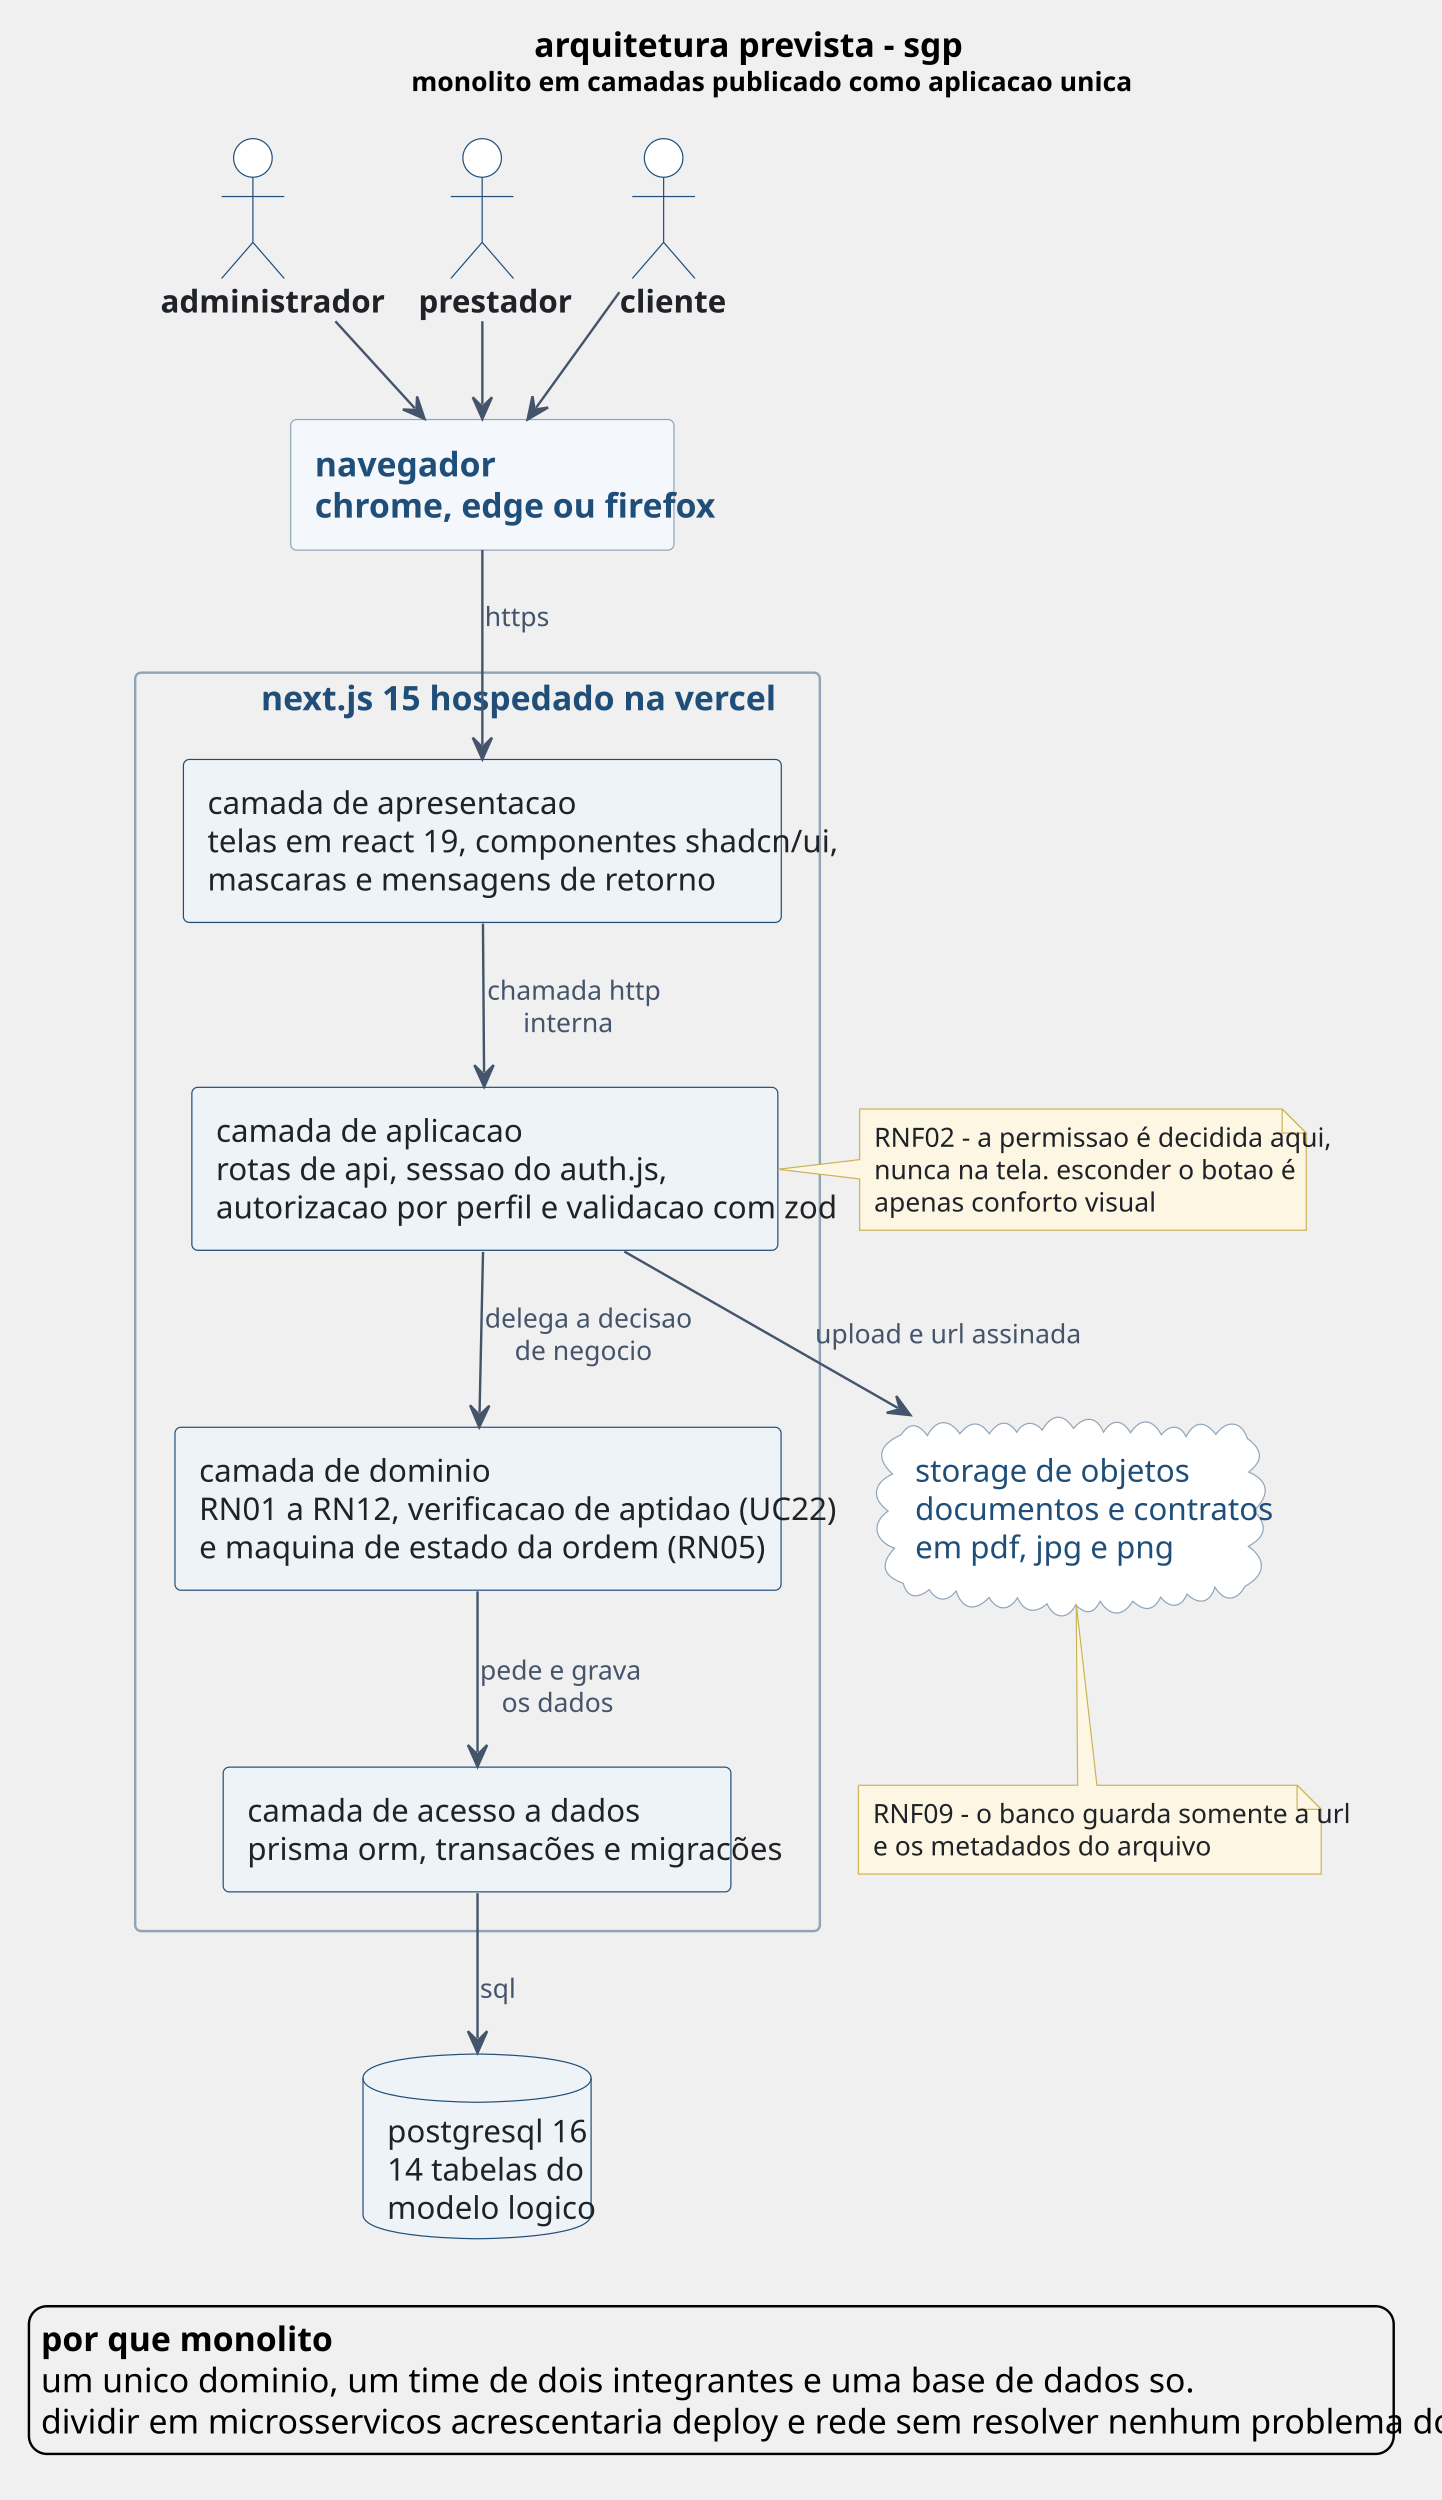
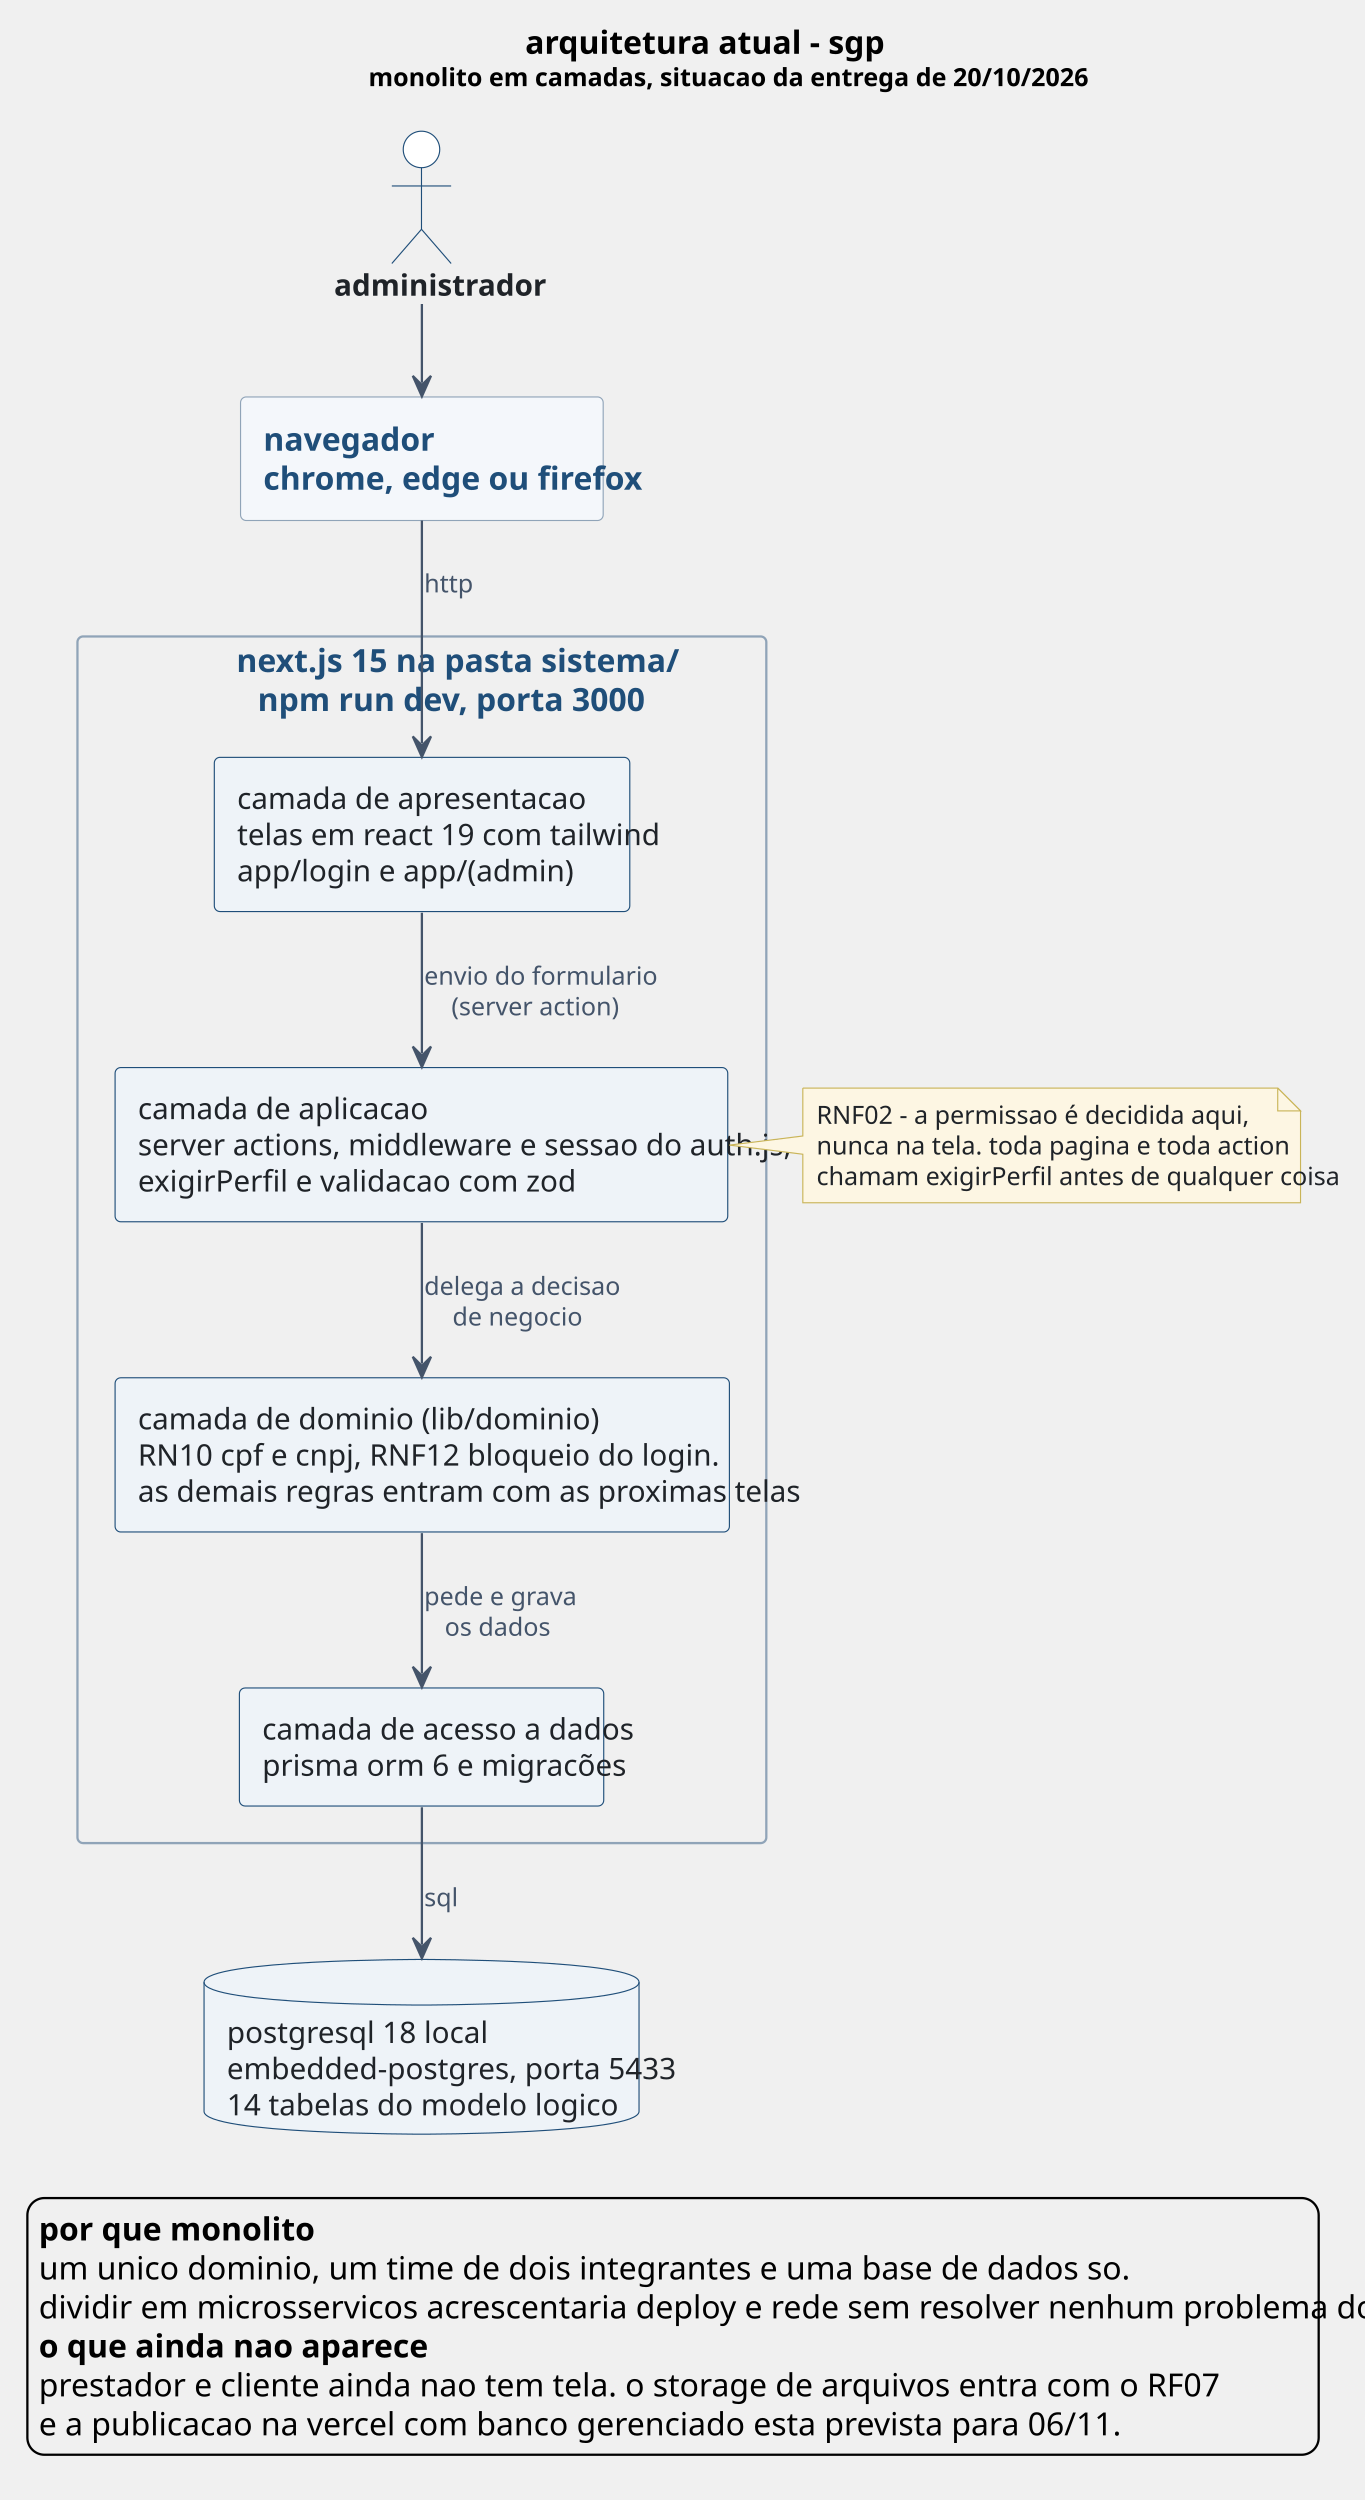
- <svg xmlns="http://www.w3.org/2000/svg" contentStyleType="text/css" data-diagram-type="DESCRIPTION" height="1037px" preserveAspectRatio="none" style="width:598px;height:1037px;background:#FFFFFF;" version="1.1" viewBox="0 0 598 1037" width="598px" zoomAndPan="magnify">
+ <svg xmlns="http://www.w3.org/2000/svg" contentStyleType="text/css" data-diagram-type="DESCRIPTION" height="1096px" preserveAspectRatio="none" style="width:598px;height:1096px;background:#FFFFFF;" version="1.1" viewBox="0 0 598 1096" width="598px" zoomAndPan="magnify">
  <defs />
  <g>
-     <g class="title" data-source-line="22">
-       <text fill="#000000" font-family="Calibri" font-size="14" font-weight="bold" lengthAdjust="spacing" textLength="146.973" x="221.569" y="23.59">arquitetura prevista - sgp</text>
-       <text fill="#000000" font-family="Calibri" font-size="11" font-weight="bold" lengthAdjust="spacing" textLength="248.945" x="170.583" y="37.768">monolito em camadas publicado como aplicacao unica</text>
+     <g class="title" data-source-line="18">
+       <text fill="#000000" font-family="Calibri" font-size="14" font-weight="bold" lengthAdjust="spacing" textLength="129.65" x="230.23" y="23.59">arquitetura atual - sgp</text>
+       <text fill="#000000" font-family="Calibri" font-size="11" font-weight="bold" lengthAdjust="spacing" textLength="267.029" x="161.541" y="37.768">monolito em camadas, situacao da entrega de 20/10/2026</text>
    </g>
-     <g class="cluster" data-entity="APP" data-source-line="34" data-uid="ent0009" id="cluster_APP">
-       <rect fill="none" height="522" rx="2.5" ry="2.5" style="stroke:#90A4B8;stroke-width:1;" width="284" x="56.08" y="279.018" />
-       <text fill="#1F4E79" font-family="Calibri" font-size="14" font-weight="bold" lengthAdjust="spacing" textLength="179.662" x="108.249" y="294.607">next.js 15 hospedado na vercel</text>
+     <g class="cluster" data-entity="APP" data-source-line="26" data-uid="ent0005" id="cluster_APP">
+       <rect fill="none" height="529" rx="2.5" ry="2.5" style="stroke:#90A4B8;stroke-width:1;" width="302" x="33.955" y="279.018" />
+       <text fill="#1F4E79" font-family="Calibri" font-size="14" font-weight="bold" lengthAdjust="spacing" textLength="162.62" x="103.645" y="294.607">next.js 15 na pasta sistema/</text>
+       <text fill="#1F4E79" font-family="Calibri" font-size="14" font-weight="bold" lengthAdjust="spacing" textLength="144.033" x="112.939" y="311.697">npm run dev, porta 3000</text>
    </g>
-     <g class="entity" data-entity="C1" data-source-line="35" data-uid="ent0010" id="entity_C1">
-       <rect fill="#EEF3F8" height="67.607" rx="2.5" ry="2.5" style="stroke:#1F4E79;stroke-width:0.5;" width="248.001" x="76.08" y="315.018" />
-       <text fill="#1F2328" font-family="Calibri" font-size="13" lengthAdjust="spacing" textLength="132.171" x="86.08" y="337.637">camada de apresentacao</text>
-       <text fill="#1F2328" font-family="Calibri" font-size="13" lengthAdjust="spacing" textLength="228.001" x="86.08" y="353.506">telas em react 19, componentes shadcn/ui,</text>
-       <text fill="#1F2328" font-family="Calibri" font-size="13" lengthAdjust="spacing" textLength="180.711" x="86.08" y="369.375">mascaras e mensagens de retorno</text>
+     <g class="entity" data-entity="C1" data-source-line="27" data-uid="ent0006" id="entity_C1">
+       <rect fill="#EEF3F8" height="67.607" rx="2.5" ry="2.5" style="stroke:#1F4E79;stroke-width:0.5;" width="182.144" x="93.955" y="332.018" />
+       <text fill="#1F2328" font-family="Calibri" font-size="13" lengthAdjust="spacing" textLength="132.171" x="103.955" y="354.637">camada de apresentacao</text>
+       <text fill="#1F2328" font-family="Calibri" font-size="13" lengthAdjust="spacing" textLength="162.144" x="103.955" y="370.506">telas em react 19 com tailwind</text>
+       <text fill="#1F2328" font-family="Calibri" font-size="13" lengthAdjust="spacing" textLength="129.073" x="103.955" y="386.375">app/login e app/(admin)</text>
    </g>
-     <g class="entity" data-entity="C2" data-source-line="36" data-uid="ent0011" id="entity_C2">
-       <rect fill="#EEF3F8" height="67.607" rx="2.5" ry="2.5" style="stroke:#1F4E79;stroke-width:0.5;" width="243.069" x="79.58" y="451.018" />
-       <text fill="#1F2328" font-family="Calibri" font-size="13" lengthAdjust="spacing" textLength="109.897" x="89.58" y="473.637">camada de aplicacao</text>
-       <text fill="#1F2328" font-family="Calibri" font-size="13" lengthAdjust="spacing" textLength="161.783" x="89.58" y="489.506">rotas de api, sessao do auth.js,</text>
-       <text fill="#1F2328" font-family="Calibri" font-size="13" lengthAdjust="spacing" textLength="223.069" x="89.58" y="505.375">autorizacao por perfil e validacao com zod</text>
+     <g class="entity" data-entity="C2" data-source-line="28" data-uid="ent0007" id="entity_C2">
+       <rect fill="#EEF3F8" height="67.607" rx="2.5" ry="2.5" style="stroke:#1F4E79;stroke-width:0.5;" width="268.587" x="50.455" y="468.018" />
+       <text fill="#1F2328" font-family="Calibri" font-size="13" lengthAdjust="spacing" textLength="109.897" x="60.455" y="490.637">camada de aplicacao</text>
+       <text fill="#1F2328" font-family="Calibri" font-size="13" lengthAdjust="spacing" textLength="248.587" x="60.455" y="506.506">server actions, middleware e sessao do auth.js,</text>
+       <text fill="#1F2328" font-family="Calibri" font-size="13" lengthAdjust="spacing" textLength="165.852" x="60.455" y="522.375">exigirPerfil e validacao com zod</text>
    </g>
-     <g class="entity" data-entity="C3" data-source-line="37" data-uid="ent0012" id="entity_C3">
-       <rect fill="#EEF3F8" height="67.607" rx="2.5" ry="2.5" style="stroke:#1F4E79;stroke-width:0.5;" width="251.41" x="72.58" y="592.018" />
-       <text fill="#1F2328" font-family="Calibri" font-size="13" lengthAdjust="spacing" textLength="104.292" x="82.58" y="614.637">camada de dominio</text>
-       <text fill="#1F2328" font-family="Calibri" font-size="13" lengthAdjust="spacing" textLength="231.41" x="82.58" y="630.506">RN01 a RN12, verificacao de aptidao (UC22)</text>
-       <text fill="#1F2328" font-family="Calibri" font-size="13" lengthAdjust="spacing" textLength="204.172" x="82.58" y="646.375">e maquina de estado da ordem (RN05)</text>
+     <g class="entity" data-entity="C3" data-source-line="29" data-uid="ent0008" id="entity_C3">
+       <rect fill="#EEF3F8" height="67.607" rx="2.5" ry="2.5" style="stroke:#1F4E79;stroke-width:0.5;" width="269.317" x="50.455" y="604.018" />
+       <text fill="#1F2328" font-family="Calibri" font-size="13" lengthAdjust="spacing" textLength="176.655" x="60.455" y="626.637">camada de dominio (lib/dominio)</text>
+       <text fill="#1F2328" font-family="Calibri" font-size="13" lengthAdjust="spacing" textLength="221.451" x="60.455" y="642.506">RN10 cpf e cnpj, RNF12 bloqueio do login.</text>
+       <text fill="#1F2328" font-family="Calibri" font-size="13" lengthAdjust="spacing" textLength="249.317" x="60.455" y="658.375">as demais regras entram com as proximas telas</text>
    </g>
-     <g class="entity" data-entity="C4" data-source-line="38" data-uid="ent0013" id="entity_C4">
-       <rect fill="#EEF3F8" height="51.738" rx="2.5" ry="2.5" style="stroke:#1F4E79;stroke-width:0.5;" width="210.595" x="92.58" y="733.018" />
-       <text fill="#1F2328" font-family="Calibri" font-size="13" lengthAdjust="spacing" textLength="139.718" x="102.58" y="755.637">camada de acesso a dados</text>
-       <text fill="#1F2328" font-family="Calibri" font-size="13" lengthAdjust="spacing" textLength="190.595" x="102.58" y="771.506">prisma orm, transacões e migracões</text>
+     <g class="entity" data-entity="C4" data-source-line="30" data-uid="ent0009" id="entity_C4">
+       <rect fill="#EEF3F8" height="51.738" rx="2.5" ry="2.5" style="stroke:#1F4E79;stroke-width:0.5;" width="159.718" x="104.955" y="740.018" />
+       <text fill="#1F2328" font-family="Calibri" font-size="13" lengthAdjust="spacing" textLength="139.718" x="114.955" y="762.637">camada de acesso a dados</text>
+       <text fill="#1F2328" font-family="Calibri" font-size="13" lengthAdjust="spacing" textLength="136.779" x="114.955" y="778.506">prisma orm 6 e migracões</text>
    </g>
-     <g class="entity" data-entity="ADM" data-source-line="24" data-uid="ent0002" id="entity_ADM">
-       <ellipse cx="104.904" cy="65.518" fill="#FFFFFF" rx="8" ry="8" style="stroke:#1F4E79;stroke-width:0.5;" />
-       <path d="M104.904,73.518 L104.904,100.518 M91.904,81.518 L117.904,81.518 M104.904,100.518 L91.904,115.518 M104.904,100.518 L117.904,115.518" fill="none" style="stroke:#1F4E79;stroke-width:0.5;" />
-       <text fill="#1F2328" font-family="Calibri" font-size="13" font-weight="bold" lengthAdjust="spacing" textLength="76.648" x="66.58" y="129.637">administrador</text>
+     <g class="entity" data-entity="ADM" data-source-line="20" data-uid="ent0002" id="entity_ADM">
+       <ellipse cx="184.779" cy="65.518" fill="#FFFFFF" rx="8" ry="8" style="stroke:#1F4E79;stroke-width:0.5;" />
+       <path d="M184.779,73.518 L184.779,100.518 M171.779,81.518 L197.779,81.518 M184.779,100.518 L171.779,115.518 M184.779,100.518 L197.779,115.518" fill="none" style="stroke:#1F4E79;stroke-width:0.5;" />
+       <text fill="#1F2328" font-family="Calibri" font-size="13" font-weight="bold" lengthAdjust="spacing" textLength="76.648" x="146.455" y="129.637">administrador</text>
    </g>
-     <g class="entity" data-entity="PRE" data-source-line="25" data-uid="ent0003" id="entity_PRE">
-       <ellipse cx="199.999" cy="65.518" fill="#FFFFFF" rx="8" ry="8" style="stroke:#1F4E79;stroke-width:0.5;" />
-       <path d="M199.999,73.518 L199.999,100.518 M186.999,81.518 L212.999,81.518 M199.999,100.518 L186.999,115.518 M199.999,100.518 L212.999,115.518" fill="none" style="stroke:#1F4E79;stroke-width:0.5;" />
-       <text fill="#1F2328" font-family="Calibri" font-size="13" font-weight="bold" lengthAdjust="spacing" textLength="52.838" x="173.58" y="129.637">prestador</text>
+     <g class="entity" data-entity="NAV" data-source-line="22" data-uid="ent0003" id="entity_NAV">
+       <rect fill="#F4F7FB" height="54.18" rx="2.5" ry="2.5" style="stroke:#90A4B8;stroke-width:0.5;" width="158.981" x="105.455" y="174.018" />
+       <text fill="#1F4E79" font-family="Calibri" font-size="14" font-weight="bold" lengthAdjust="spacing" textLength="61.66" x="115.455" y="197.607">navegador</text>
+       <text fill="#1F4E79" font-family="Calibri" font-size="14" font-weight="bold" lengthAdjust="spacing" textLength="138.981" x="115.455" y="214.697">chrome, edge ou firefox</text>
    </g>
-     <g class="entity" data-entity="CLI" data-source-line="26" data-uid="ent0004" id="entity_CLI">
-       <ellipse cx="275.278" cy="65.518" fill="#FFFFFF" rx="8" ry="8" style="stroke:#1F4E79;stroke-width:0.5;" />
-       <path d="M275.278,73.518 L275.278,100.518 M262.278,81.518 L288.278,81.518 M275.278,100.518 L262.278,115.518 M275.278,100.518 L288.278,115.518" fill="none" style="stroke:#1F4E79;stroke-width:0.5;" />
-       <text fill="#1F2328" font-family="Calibri" font-size="13" font-weight="bold" lengthAdjust="spacing" textLength="36.398" x="257.08" y="129.637">cliente</text>
+     <g class="entity" data-entity="DB" data-source-line="37" data-uid="ent0013" id="entity_DB">
+       <path d="M89.455,869.018 C89.455,859.018 184.803,859.018 184.803,859.018 C184.803,859.018 280.15,859.018 280.15,869.018 L280.15,925.625 C280.15,935.625 184.803,935.625 184.803,935.625 C184.803,935.625 89.455,935.625 89.455,925.625 L89.455,869.018" fill="#EEF3F8" style="stroke:#1F4E79;stroke-width:0.5;" />
+       <path d="M89.455,869.018 C89.455,879.018 184.803,879.018 184.803,879.018 C184.803,879.018 280.15,879.018 280.15,869.018" fill="none" style="stroke:#1F4E79;stroke-width:0.5;" />
+       <text fill="#1F2328" font-family="Calibri" font-size="13" lengthAdjust="spacing" textLength="98.744" x="99.455" y="895.637">postgresql 18 local</text>
+       <text fill="#1F2328" font-family="Calibri" font-size="13" lengthAdjust="spacing" textLength="170.695" x="99.455" y="911.506">embedded-postgres, porta 5433</text>
+       <text fill="#1F2328" font-family="Calibri" font-size="13" lengthAdjust="spacing" textLength="148.465" x="99.455" y="927.375">14 tabelas do modelo logico</text>
    </g>
-     <g class="entity" data-entity="NAV" data-source-line="28" data-uid="ent0005" id="entity_NAV">
-       <rect fill="#F4F7FB" height="54.18" rx="2.5" ry="2.5" style="stroke:#90A4B8;stroke-width:0.5;" width="158.981" x="120.58" y="174.018" />
-       <text fill="#1F4E79" font-family="Calibri" font-size="14" font-weight="bold" lengthAdjust="spacing" textLength="61.66" x="130.58" y="197.607">navegador</text>
-       <text fill="#1F4E79" font-family="Calibri" font-size="14" font-weight="bold" lengthAdjust="spacing" textLength="138.981" x="130.58" y="214.697">chrome, edge ou firefox</text>
+     <g class="entity" data-entity="GMN16" data-source-line="43" data-uid="ent0017" id="entity_GMN16">
+       <path d="M351.955,477.018 L351.955,498.018 L319.725,502.018 L351.955,506.018 L351.955,527.301 A0,0 0 0 0 351.955,527.301 L570.155,527.301 A0,0 0 0 0 570.155,527.301 L570.155,487.018 L560.155,477.018 L351.955,477.018 A0,0 0 0 0 351.955,477.018" fill="#FDF6E3" style="stroke:#C9B458;stroke-width:0.5;" />
+       <path d="M560.155,477.018 L560.155,487.018 L570.155,487.018 L560.155,477.018" fill="#FDF6E3" style="stroke:#C9B458;stroke-width:0.5;" />
+       <text fill="#1F2328" font-family="Calibri" font-size="11" lengthAdjust="spacing" textLength="164.259" x="357.955" y="492.695">RNF02 - a permissao é decidida aqui,</text>
+       <text fill="#1F2328" font-family="Calibri" font-size="11" lengthAdjust="spacing" textLength="179.491" x="357.955" y="506.123">nunca na tela. toda pagina e toda action</text>
+       <text fill="#1F2328" font-family="Calibri" font-size="11" lengthAdjust="spacing" textLength="197.2" x="357.955" y="519.551">chamam exigirPerfil antes de qualquer coisa</text>
    </g>
-     <g class="entity" data-entity="DB" data-source-line="45" data-uid="ent0017" id="entity_DB">
-       <path d="M150.58,862.018 C150.58,852.018 197.885,852.018 197.885,852.018 C197.885,852.018 245.19,852.018 245.19,862.018 L245.19,918.625 C245.19,928.625 197.885,928.625 197.885,928.625 C197.885,928.625 150.58,928.625 150.58,918.625 L150.58,862.018" fill="#EEF3F8" style="stroke:#1F4E79;stroke-width:0.5;" />
-       <path d="M150.58,862.018 C150.58,872.018 197.885,872.018 197.885,872.018 C197.885,872.018 245.19,872.018 245.19,862.018" fill="none" style="stroke:#1F4E79;stroke-width:0.5;" />
-       <text fill="#1F2328" font-family="Calibri" font-size="13" lengthAdjust="spacing" textLength="71.259" x="160.58" y="888.637">postgresql 16</text>
-       <text fill="#1F2328" font-family="Calibri" font-size="13" lengthAdjust="spacing" textLength="70.916" x="160.58" y="904.506">14 tabelas do</text>
-       <text fill="#1F2328" font-family="Calibri" font-size="13" lengthAdjust="spacing" textLength="74.61" x="160.58" y="920.375">modelo logico</text>
+     <g class="link" data-entity-1="ADM" data-entity-2="NAV" data-source-line="24" data-uid="lnk4" id="link_ADM_NAV">
+       <path d="M184.955,133.268 C184.955,146.678 184.955,155.508 184.955,167.778" fill="none" id="ADM-to-NAV" style="stroke:#44546A;stroke-width:1;" />
+       <polygon fill="#44546A" points="184.955,173.778,188.955,164.778,184.955,168.778,180.955,164.778,184.955,173.778" style="stroke:#44546A;stroke-width:1;" />
    </g>
-     <g class="entity" data-entity="ST" data-source-line="46" data-uid="ent0018" id="entity_ST">
-       <path d="M373.785,595.134 C377.627,589.424 381.141,590.793 384.67,595.462 C388.331,588.559 393.739,588.375 398.135,594.714 C402.282,589.713 406.267,588.95 410.378,594.754 C413.771,589.819 417.708,588.244 421.75,594.068 C424.522,589.567 428.819,589.181 432.32,593.158 C436.122,586.707 440.803,585.747 445.275,592.499 C449.664,587.36 454.872,587.127 457.736,594.071 C461.16,588.354 465.715,588.791 468.907,594.302 C473.42,587.694 478.1,588.707 481.754,595.147 C484.897,591.087 489.561,590.589 491.971,595.942 C495.5,589.274 499.859,589.209 504.356,594.979 C508.623,588.953 514.931,589.091 517.412,596.691 C523.486,601.212 524.395,605.603 517.961,610.618 C527.125,614.47 526.354,620.896 519.991,626.707 C526.072,632.504 525.092,637.542 517.836,641.38 C525.873,647.226 524.514,653.644 516.365,658.063 C512.957,664.424 507.654,664.468 503.959,658.349 C501.879,664.995 497.275,665.95 492.368,661.231 C489.992,667.143 485.092,667.219 481.459,662.524 C478.288,668.649 474.553,668.296 469.865,664.252 C465.676,670.773 460.488,670.685 456.327,664.223 C453.602,669.641 450.36,669.71 446.189,665.795 C442.794,672.132 437.188,671.549 434.323,665.296 C429.45,669.444 424.803,668.857 422.048,662.759 C418.561,668.384 413.66,668.316 410.271,662.657 C404.755,668.386 399.375,668.094 396.604,659.953 C392.947,664.601 388.566,664.438 385.428,659.358 C381.32,662.933 376.329,663.414 374.674,656.775 C366.113,653.729 364.807,648.906 371.057,642.188 C363.211,639.508 360.795,632.171 368.359,626.791 C361.062,621.311 362.362,615.085 370.206,611.423 C362.417,604.203 365.531,598.83 373.785,595.134" fill="#FFFFFF" style="stroke:#90A4B8;stroke-width:0.5;" />
-       <text fill="#1F4E79" font-family="Calibri" font-size="13" lengthAdjust="spacing" textLength="98.376" x="379.58" y="614.637">storage de objetos</text>
-       <text fill="#1F4E79" font-family="Calibri" font-size="13" lengthAdjust="spacing" textLength="128.927" x="379.58" y="630.506">documentos e contratos</text>
-       <text fill="#1F4E79" font-family="Calibri" font-size="13" lengthAdjust="spacing" textLength="91.787" x="379.58" y="646.375">em pdf, jpg e png</text>
+     <g class="link" data-entity-1="C1" data-entity-2="C2" data-source-line="32" data-uid="lnk10" id="link_C1_C2">
+       <path d="M184.955,400.138 C184.955,420.758 184.955,441.178 184.955,461.808" fill="none" id="C1-to-C2" style="stroke:#44546A;stroke-width:1;" />
+       <polygon fill="#44546A" points="184.955,467.808,188.955,458.808,184.955,462.808,180.955,458.808,184.955,467.808" style="stroke:#44546A;stroke-width:1;" />
+       <text fill="#44546A" font-family="Calibri" font-size="11" lengthAdjust="spacing" textLength="88.612" x="185.955" y="431.695">envio do formulario</text>
+       <text fill="#44546A" font-family="Calibri" font-size="11" lengthAdjust="spacing" textLength="64.754" x="197.885" y="445.123">(server action)</text>
    </g>
-     <g class="entity" data-entity="GMN22" data-source-line="53" data-uid="ent0023" id="entity_GMN22">
-       <path d="M356.58,460.018 L356.58,481.018 L322.66,485.018 L356.58,489.018 L356.58,510.301 A0,0 0 0 0 356.58,510.301 L541.838,510.301 A0,0 0 0 0 541.838,510.301 L541.838,470.018 L531.838,460.018 L356.58,460.018 A0,0 0 0 0 356.58,460.018" fill="#FDF6E3" style="stroke:#C9B458;stroke-width:0.5;" />
-       <path d="M531.838,460.018 L531.838,470.018 L541.838,470.018 L531.838,460.018" fill="#FDF6E3" style="stroke:#C9B458;stroke-width:0.5;" />
-       <text fill="#1F2328" font-family="Calibri" font-size="11" lengthAdjust="spacing" textLength="164.259" x="362.58" y="475.695">RNF02 - a permissao é decidida aqui,</text>
-       <text fill="#1F2328" font-family="Calibri" font-size="11" lengthAdjust="spacing" textLength="151.658" x="362.58" y="489.123">nunca na tela. esconder o botao é</text>
-       <text fill="#1F2328" font-family="Calibri" font-size="11" lengthAdjust="spacing" textLength="100.923" x="362.58" y="502.551">apenas conforto visual</text>
+     <g class="link" data-entity-1="C2" data-entity-2="C3" data-source-line="33" data-uid="lnk11" id="link_C2_C3">
+       <path d="M184.955,536.138 C184.955,556.758 184.955,577.178 184.955,597.808" fill="none" id="C2-to-C3" style="stroke:#44546A;stroke-width:1;" />
+       <polygon fill="#44546A" points="184.955,603.808,188.955,594.808,184.955,598.808,180.955,594.808,184.955,603.808" style="stroke:#44546A;stroke-width:1;" />
+       <text fill="#44546A" font-family="Calibri" font-size="11" lengthAdjust="spacing" textLength="73.74" x="185.955" y="567.695">delega a decisao</text>
+       <text fill="#44546A" font-family="Calibri" font-size="11" lengthAdjust="spacing" textLength="48.947" x="198.352" y="581.123">de negocio</text>
    </g>
-     <g class="entity" data-entity="GMN25" data-source-line="59" data-uid="ent0026" id="entity_GMN25">
-       <path d="M356.08,740.518 L356.08,777.373 A0,0 0 0 0 356.08,777.373 L548.031,777.373 A0,0 0 0 0 548.031,777.373 L548.031,750.518 L538.031,740.518 L455,740.518 L446.42,665.258 L447,740.518 L356.08,740.518 A0,0 0 0 0 356.08,740.518" fill="#FDF6E3" style="stroke:#C9B458;stroke-width:0.5;" />
-       <path d="M538.031,740.518 L538.031,750.518 L548.031,750.518 L538.031,740.518" fill="#FDF6E3" style="stroke:#C9B458;stroke-width:0.5;" />
-       <text fill="#1F2328" font-family="Calibri" font-size="11" lengthAdjust="spacing" textLength="170.951" x="362.08" y="756.195">RNF09 - o banco guarda somente a url</text>
-       <text fill="#1F2328" font-family="Calibri" font-size="11" lengthAdjust="spacing" textLength="121.204" x="362.08" y="769.623">e os metadados do arquivo</text>
+     <g class="link" data-entity-1="C3" data-entity-2="C4" data-source-line="34" data-uid="lnk12" id="link_C3_C4">
+       <path d="M184.955,672.128 C184.955,693.268 184.955,714.258 184.955,733.698" fill="none" id="C3-to-C4" style="stroke:#44546A;stroke-width:1;" />
+       <polygon fill="#44546A" points="184.955,739.698,188.955,730.698,184.955,734.698,180.955,730.698,184.955,739.698" style="stroke:#44546A;stroke-width:1;" />
+       <text fill="#44546A" font-family="Calibri" font-size="11" lengthAdjust="spacing" textLength="57.471" x="185.955" y="703.695">pede e grava</text>
+       <text fill="#44546A" font-family="Calibri" font-size="11" lengthAdjust="spacing" textLength="39.52" x="194.93" y="717.123">os dados</text>
    </g>
-     <g class="link" data-entity-1="ADM" data-entity-2="NAV" data-source-line="30" data-uid="lnk6" id="link_ADM_NAV">
-       <path d="M139.11,133.268 C151.35,146.678 160.853,157.078 172.063,169.348" fill="none" id="ADM-to-NAV" style="stroke:#44546A;stroke-width:1;" />
-       <polygon fill="#44546A" points="176.11,173.778,172.992,164.435,172.737,170.086,167.086,169.831,176.11,173.778" style="stroke:#44546A;stroke-width:1;" />
+     <g class="link" data-entity-1="NAV" data-entity-2="C1" data-source-line="39" data-uid="lnk14" id="link_NAV_C1">
+       <path d="M184.955,228.208 C184.955,256.378 184.955,295.228 184.955,325.848" fill="none" id="NAV-to-C1" style="stroke:#44546A;stroke-width:1;" />
+       <polygon fill="#44546A" points="184.955,331.848,188.955,322.848,184.955,326.848,180.955,322.848,184.955,331.848" style="stroke:#44546A;stroke-width:1;" />
+       <text fill="#44546A" font-family="Calibri" font-size="11" lengthAdjust="spacing" textLength="18.928" x="185.955" y="259.695">http</text>
    </g>
-     <g class="link" data-entity-1="PRE" data-entity-2="NAV" data-source-line="31" data-uid="lnk7" id="link_PRE_NAV">
-       <path d="M200.08,133.268 C200.08,146.678 200.08,155.508 200.08,167.778" fill="none" id="PRE-to-NAV" style="stroke:#44546A;stroke-width:1;" />
-       <polygon fill="#44546A" points="200.08,173.778,204.08,164.778,200.08,168.778,196.08,164.778,200.08,173.778" style="stroke:#44546A;stroke-width:1;" />
+     <g class="link" data-entity-1="C4" data-entity-2="DB" data-source-line="40" data-uid="lnk15" id="link_C4_DB">
+       <path d="M184.955,792.298 C184.955,811.138 184.955,831.198 184.955,852.538" fill="none" id="C4-to-DB" style="stroke:#44546A;stroke-width:1;" />
+       <polygon fill="#44546A" points="184.955,858.538,188.955,849.538,184.955,853.538,180.955,849.538,184.955,858.538" style="stroke:#44546A;stroke-width:1;" />
+       <text fill="#44546A" font-family="Calibri" font-size="11" lengthAdjust="spacing" textLength="12.606" x="185.955" y="835.695">sql</text>
    </g>
-     <g class="link" data-entity-1="CLI" data-entity-2="NAV" data-source-line="32" data-uid="lnk8" id="link_CLI_NAV">
-       <path d="M256.92,121.198 C245.39,137.188 234.01,152.971 222.36,169.121" fill="none" id="CLI-to-NAV" style="stroke:#44546A;stroke-width:1;" />
-       <polygon fill="#44546A" points="218.85,173.988,227.359,169.029,221.775,169.933,220.871,164.348,218.85,173.988" style="stroke:#44546A;stroke-width:1;" />
-     </g>
-     <g class="link" data-entity-1="C1" data-entity-2="C2" data-source-line="40" data-uid="lnk14" id="link_C1_C2">
-       <path d="M200.33,383.138 C200.48,403.758 200.636,424.178 200.786,444.808" fill="none" id="C1-to-C2" style="stroke:#44546A;stroke-width:1;" />
-       <polygon fill="#44546A" points="200.83,450.808,204.764,441.779,200.793,445.808,196.764,441.837,200.83,450.808" style="stroke:#44546A;stroke-width:1;" />
-       <text fill="#44546A" font-family="Calibri" font-size="11" lengthAdjust="spacing" textLength="62.219" x="202.08" y="414.695">chamada http</text>
-       <text fill="#44546A" font-family="Calibri" font-size="11" lengthAdjust="spacing" textLength="32.345" x="217.017" y="428.123">interna</text>
-     </g>
-     <g class="link" data-entity-1="C2" data-entity-2="C3" data-source-line="41" data-uid="lnk15" id="link_C2_C3">
-       <path d="M200.36,519.308 C199.89,541.318 199.401,564.049 198.921,585.999" fill="none" id="C2-to-C3" style="stroke:#44546A;stroke-width:1;" />
-       <polygon fill="#44546A" points="198.79,591.998,202.985,583.087,198.899,586.999,194.987,582.912,198.79,591.998" style="stroke:#44546A;stroke-width:1;" />
-       <text fill="#44546A" font-family="Calibri" font-size="11" lengthAdjust="spacing" textLength="73.74" x="201.08" y="550.695">delega a decisao</text>
-       <text fill="#44546A" font-family="Calibri" font-size="11" lengthAdjust="spacing" textLength="48.947" x="213.476" y="564.123">de negocio</text>
-     </g>
-     <g class="link" data-entity-1="C3" data-entity-2="C4" data-source-line="42" data-uid="lnk16" id="link_C3_C4">
-       <path d="M198.08,660.078 C198.08,682.658 198.08,706.138 198.08,726.828" fill="none" id="C3-to-C4" style="stroke:#44546A;stroke-width:1;" />
-       <polygon fill="#44546A" points="198.08,732.828,202.08,723.828,198.08,727.828,194.08,723.828,198.08,732.828" style="stroke:#44546A;stroke-width:1;" />
-       <text fill="#44546A" font-family="Calibri" font-size="11" lengthAdjust="spacing" textLength="57.471" x="199.08" y="696.695">pede e grava</text>
-       <text fill="#44546A" font-family="Calibri" font-size="11" lengthAdjust="spacing" textLength="39.52" x="208.055" y="710.123">os dados</text>
-     </g>
-     <g class="link" data-entity-1="NAV" data-entity-2="C1" data-source-line="48" data-uid="lnk19" id="link_NAV_C1">
-       <path d="M200.08,228.118 C200.08,252.398 200.08,282.678 200.08,308.968" fill="none" id="NAV-to-C1" style="stroke:#44546A;stroke-width:1;" />
-       <polygon fill="#44546A" points="200.08,314.968,204.08,305.968,200.08,309.968,196.08,305.968,200.08,314.968" style="stroke:#44546A;stroke-width:1;" />
-       <text fill="#44546A" font-family="Calibri" font-size="11" lengthAdjust="spacing" textLength="23.23" x="201.08" y="259.695">https</text>
-     </g>
-     <g class="link" data-entity-1="C4" data-entity-2="DB" data-source-line="49" data-uid="lnk20" id="link_C4_DB">
-       <path d="M198.08,785.298 C198.08,804.138 198.08,824.198 198.08,845.538" fill="none" id="C4-to-DB" style="stroke:#44546A;stroke-width:1;" />
-       <polygon fill="#44546A" points="198.08,851.538,202.08,842.538,198.08,846.538,194.08,842.538,198.08,851.538" style="stroke:#44546A;stroke-width:1;" />
-       <text fill="#44546A" font-family="Calibri" font-size="11" lengthAdjust="spacing" textLength="12.606" x="199.08" y="828.695">sql</text>
-     </g>
-     <g class="link" data-entity-1="C2" data-entity-2="ST" data-source-line="50" data-uid="lnk21" id="link_C2_ST">
-       <path d="M258.98,519.138 C294.63,539.528 335.262,562.768 372.402,584.018" fill="none" id="C2-to-ST" style="stroke:#44546A;stroke-width:1;" />
-       <polygon fill="#44546A" points="377.61,586.998,371.784,579.056,373.27,584.514,367.811,586,377.61,586.998" style="stroke:#44546A;stroke-width:1;" />
-       <text fill="#44546A" font-family="Calibri" font-size="11" lengthAdjust="spacing" textLength="94.499" x="338.08" y="557.195">upload e url assinada</text>
-     </g>
-     <g class="legend" data-source-line="63">
-       <rect fill="none" height="61.27" rx="7.5" ry="7.5" style="stroke:#000000;stroke-width:1;" width="566.11" x="12" y="956.625" />
-       <text fill="#000000" font-family="Calibri" font-size="14" font-weight="bold" lengthAdjust="spacing" textLength="101.63" x="17" y="975.215">por que monolito</text>
-       <text fill="#000000" font-family="Calibri" font-size="14" lengthAdjust="spacing" textLength="412.419" x="17" y="992.305">um unico dominio, um time de dois integrantes e uma base de dados so.</text>
-       <text fill="#000000" font-family="Calibri" font-size="14" lengthAdjust="spacing" textLength="556.11" x="17" y="1009.394">dividir em microsservicos acrescentaria deploy e rede sem resolver nenhum problema do projeto.</text>
+     <g class="legend" data-source-line="48">
+       <rect fill="none" height="112.539" rx="7.5" ry="7.5" style="stroke:#000000;stroke-width:1;" width="566.11" x="12" y="963.625" />
+       <text fill="#000000" font-family="Calibri" font-size="14" font-weight="bold" lengthAdjust="spacing" textLength="101.63" x="17" y="982.215">por que monolito</text>
+       <text fill="#000000" font-family="Calibri" font-size="14" lengthAdjust="spacing" textLength="412.419" x="17" y="999.305">um unico dominio, um time de dois integrantes e uma base de dados so.</text>
+       <text fill="#000000" font-family="Calibri" font-size="14" lengthAdjust="spacing" textLength="556.11" x="17" y="1016.394">dividir em microsservicos acrescentaria deploy e rede sem resolver nenhum problema do projeto.</text>
+       <text fill="#000000" font-family="Calibri" font-size="14" font-weight="bold" lengthAdjust="spacing" textLength="142.762" x="17" y="1033.484">o que ainda nao aparece</text>
+       <text fill="#000000" font-family="Calibri" font-size="14" lengthAdjust="spacing" textLength="449.798" x="17" y="1050.574">prestador e cliente ainda nao tem tela. o storage de arquivos entra com o RF07</text>
+       <text fill="#000000" font-family="Calibri" font-size="14" lengthAdjust="spacing" textLength="412.904" x="17" y="1067.664">e a publicacao na vercel com banco gerenciado esta prevista para 06/11.</text>
    </g>
  </g>
</svg>
